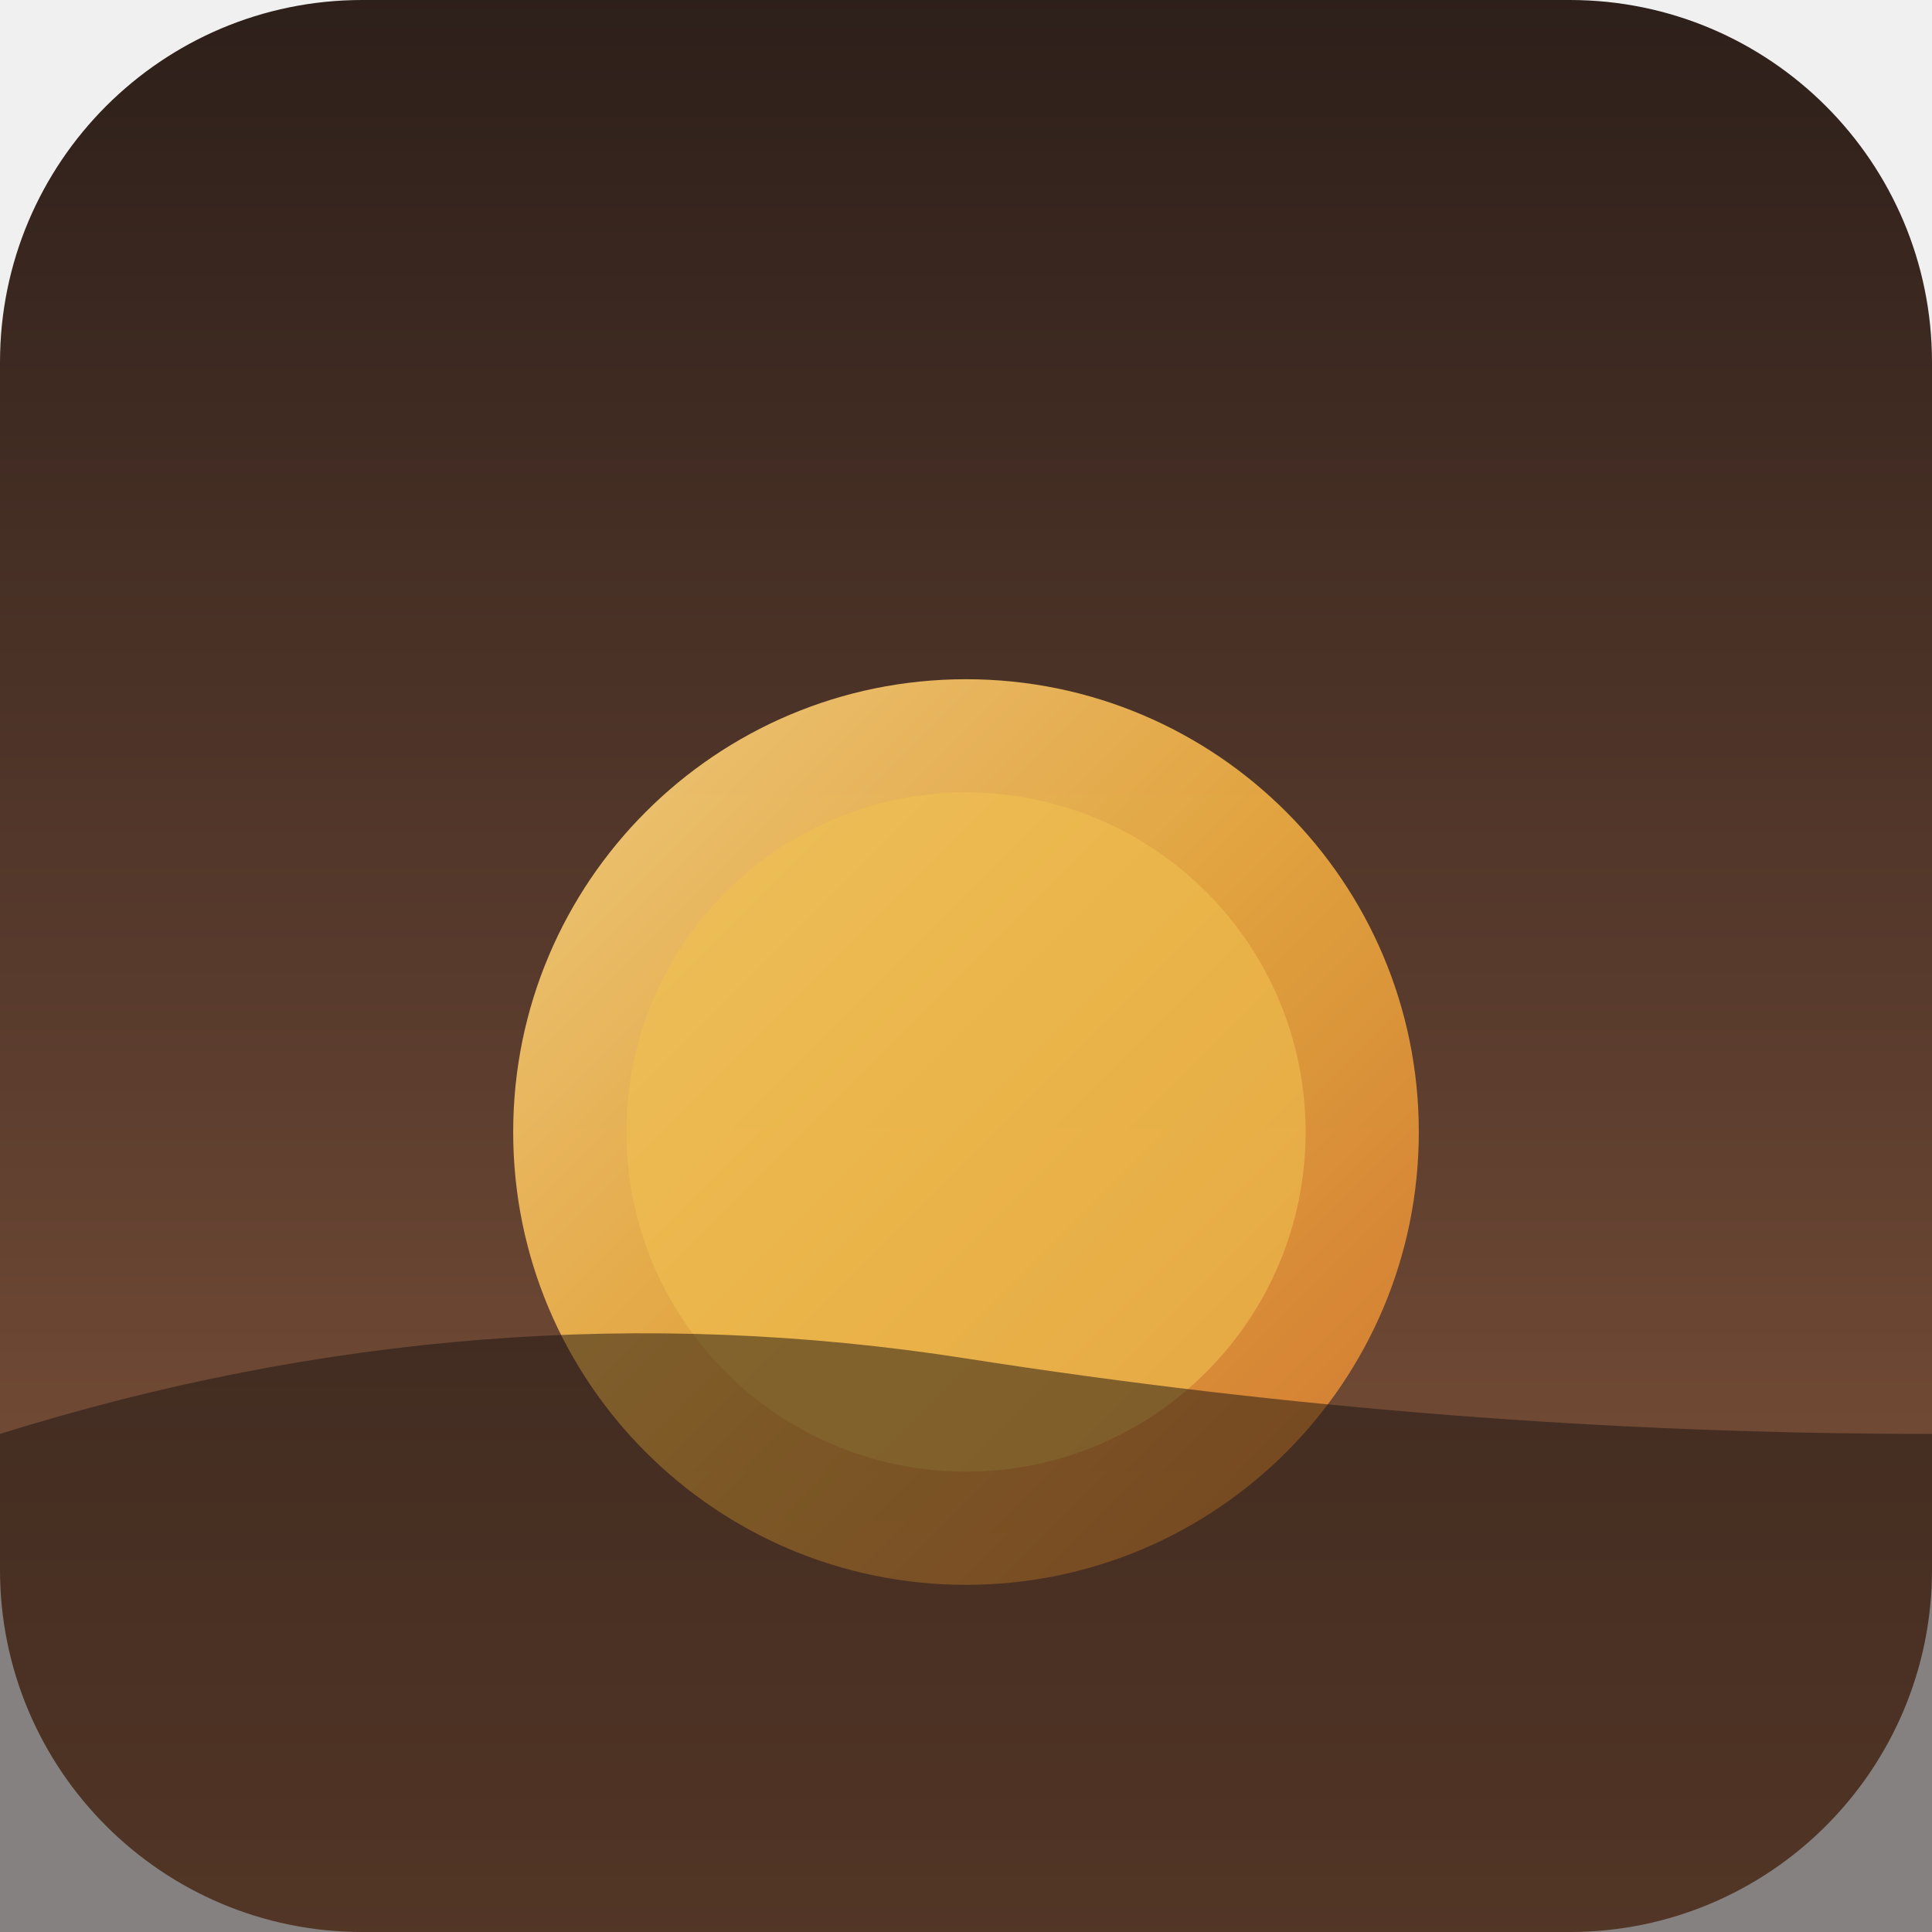
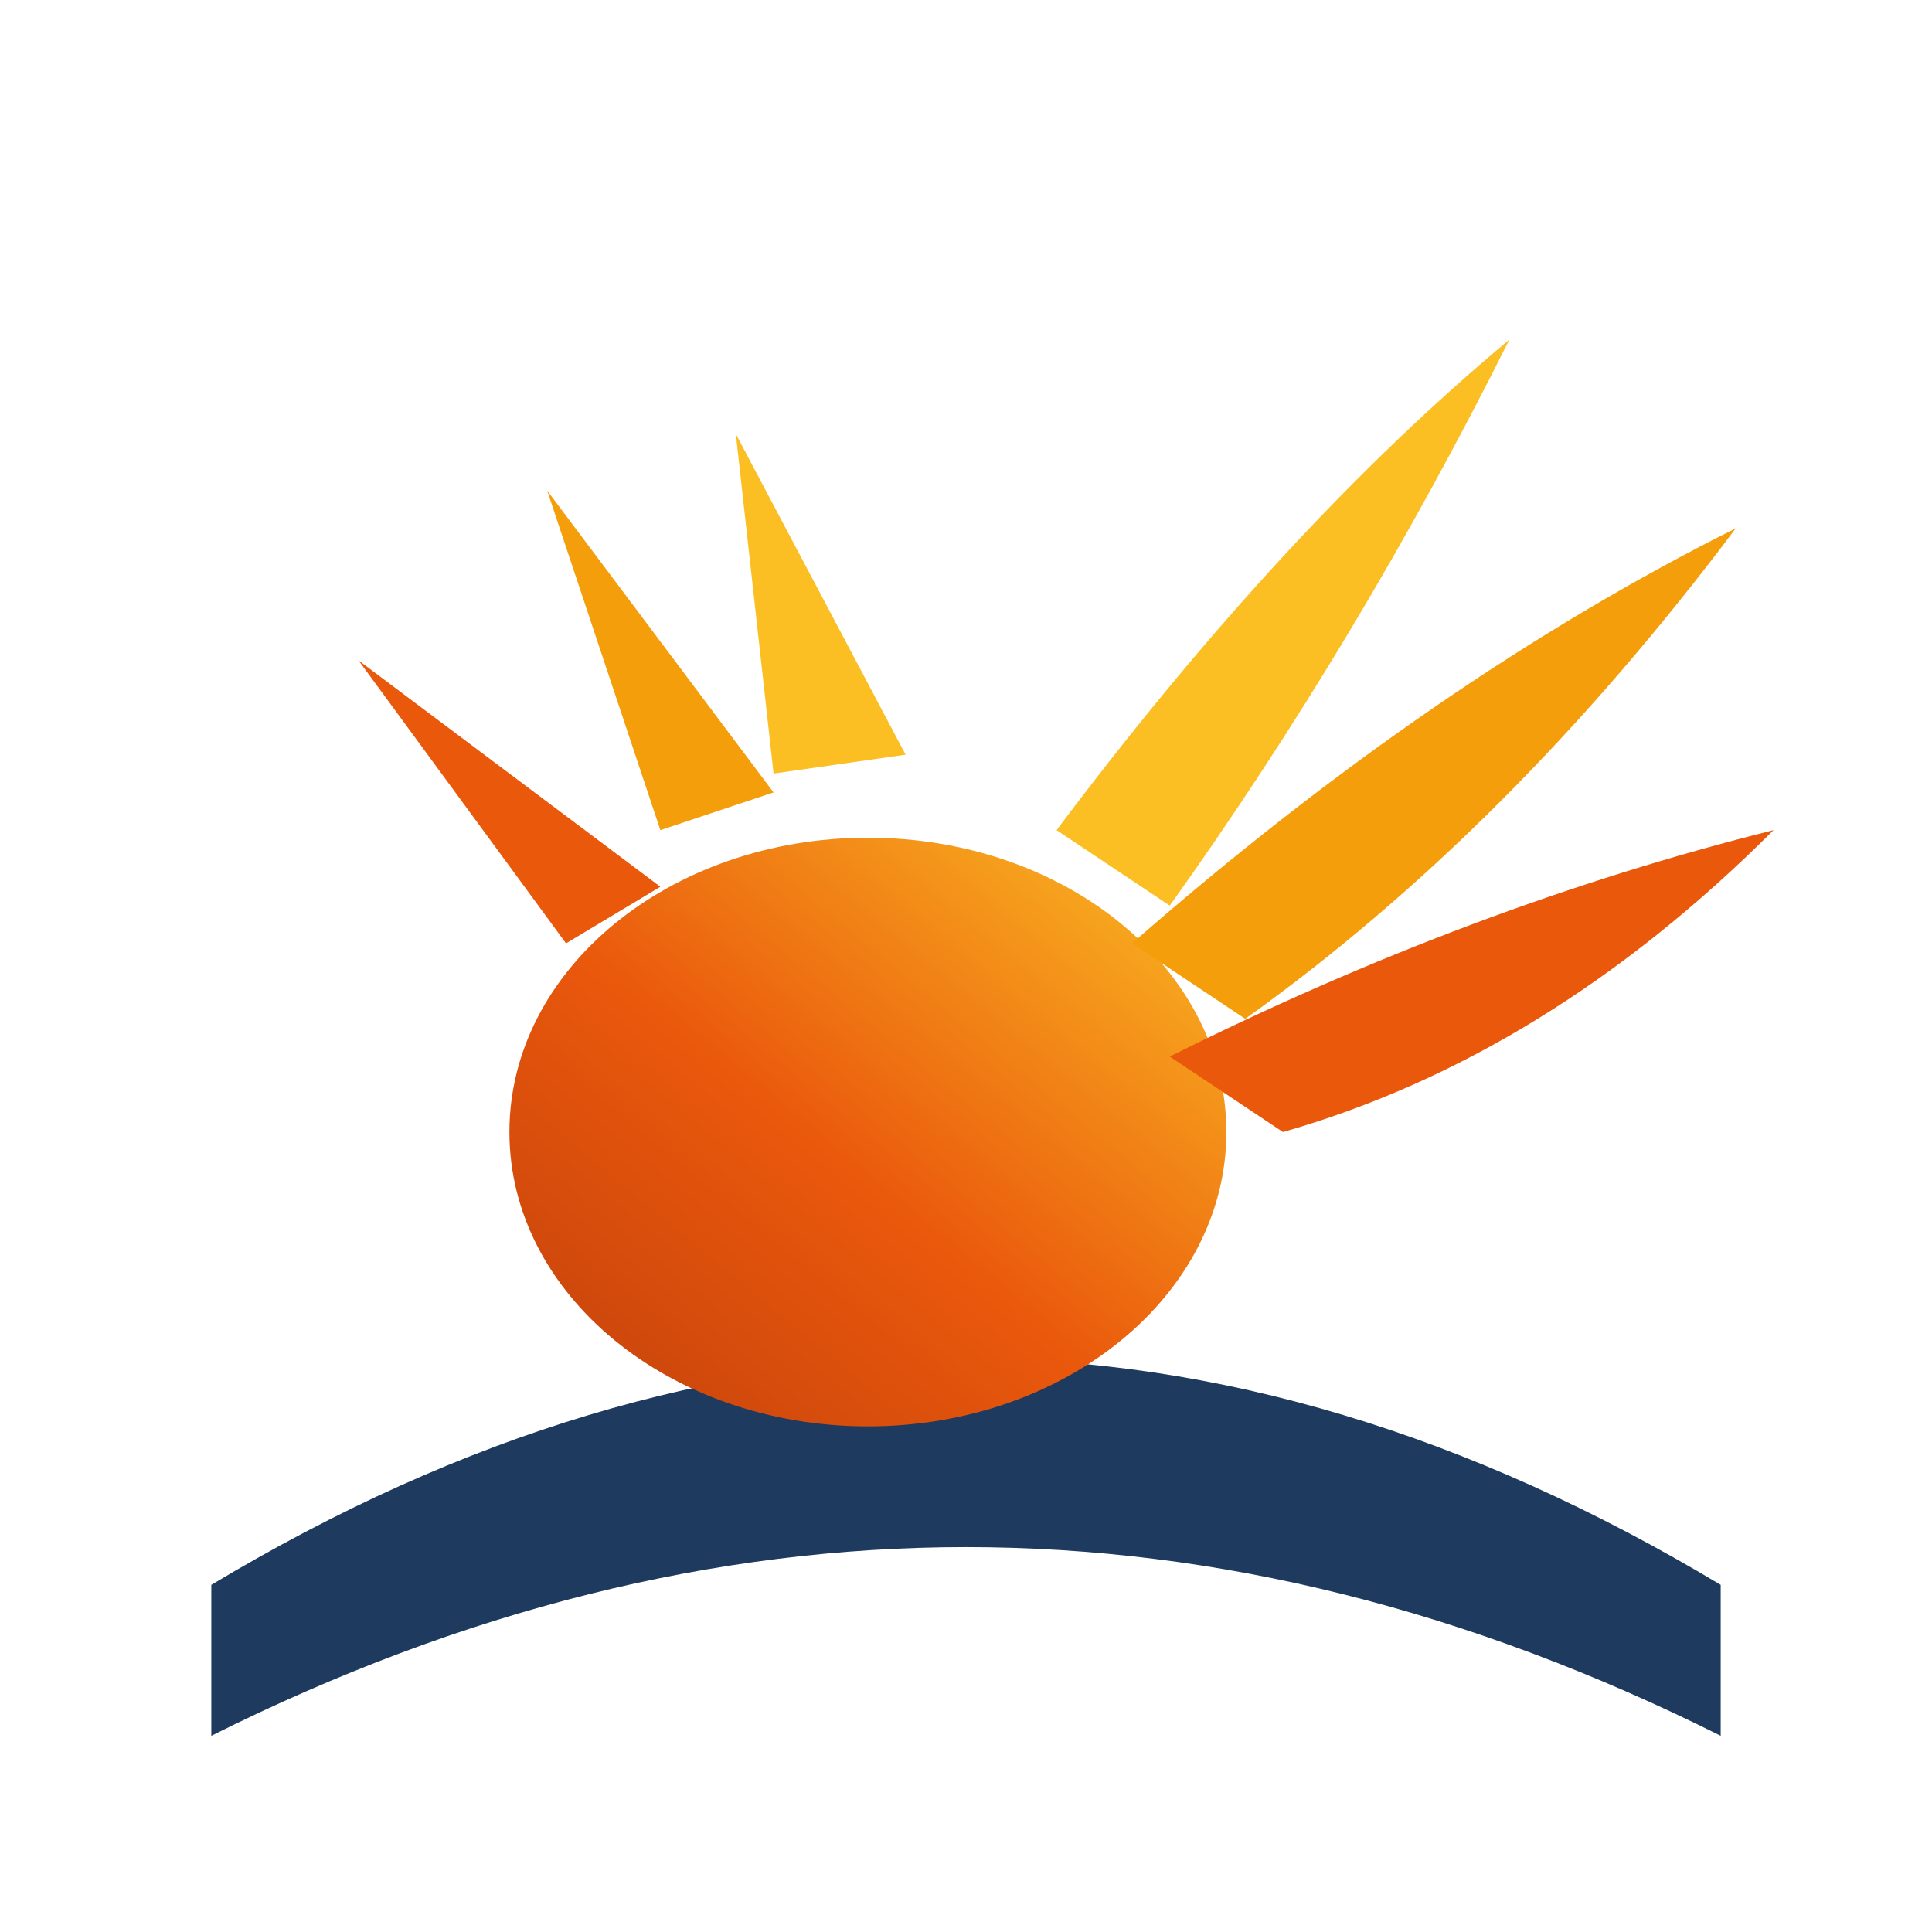
<svg xmlns="http://www.w3.org/2000/svg" viewBox="0 0 512 512" role="img" aria-label="Project Sunrise">
+   <rect width="512" height="512" fill="#ffffff" />
+   <path d="M56 420 Q256 300 456 420 L456 460 Q256 360 56 460 Z" fill="#1e3a5f" />
  <defs>
-     <linearGradient id="sky" x1="0%" y1="0%" x2="0%" y2="100%">
-       <stop offset="0%" stop-color="#2d1f1a" />
-       <stop offset="55%" stop-color="#5c3d2e" />
-       <stop offset="100%" stop-color="#8b5a3c" />
-     </linearGradient>
-     <linearGradient id="sun" x1="0%" y1="0%" x2="100%" y2="100%">
-       <stop offset="0%" stop-color="#f5d080" />
-       <stop offset="50%" stop-color="#e8a840" />
-       <stop offset="100%" stop-color="#d47830" />
+     <linearGradient id="sunGrad" x1="0%" y1="100%" x2="100%" y2="0%">
+       <stop offset="0%" stop-color="#c2410c" />
+       <stop offset="45%" stop-color="#ea580c" />
+       <stop offset="100%" stop-color="#fbbf24" />
    </linearGradient>
  </defs>
-   <rect width="512" height="512" rx="96" fill="url(#sky)" />
-   <circle cx="256" cy="300" r="120" fill="url(#sun)" opacity="0.95" />
-   <circle cx="256" cy="300" r="90" fill="#f0c050" opacity="0.6" />
-   <path d="M0 380 Q128 340 256 360 T512 380 L512 512 L0 512 Z" fill="#1a1210" opacity="0.5" />
+   <ellipse cx="230" cy="300" rx="95" ry="78" fill="url(#sunGrad)" />
+   <polygon points="150,250 95,175 175,235" fill="#ea580c" />
+   <polygon points="175,220 145,130 205,210" fill="#f59e0b" />
+   <polygon points="205,205 195,115 240,200" fill="#fbbf24" />
+   <path d="M280 220 Q340 140 400 90 Q360 170 310 240 Z" fill="#fbbf24" />
+   <path d="M300 250 Q380 180 460 140 Q400 220 330 270 Z" fill="#f59e0b" />
+   <path d="M310 280 Q390 240 470 220 Q410 280 340 300 Z" fill="#ea580c" />
</svg>
